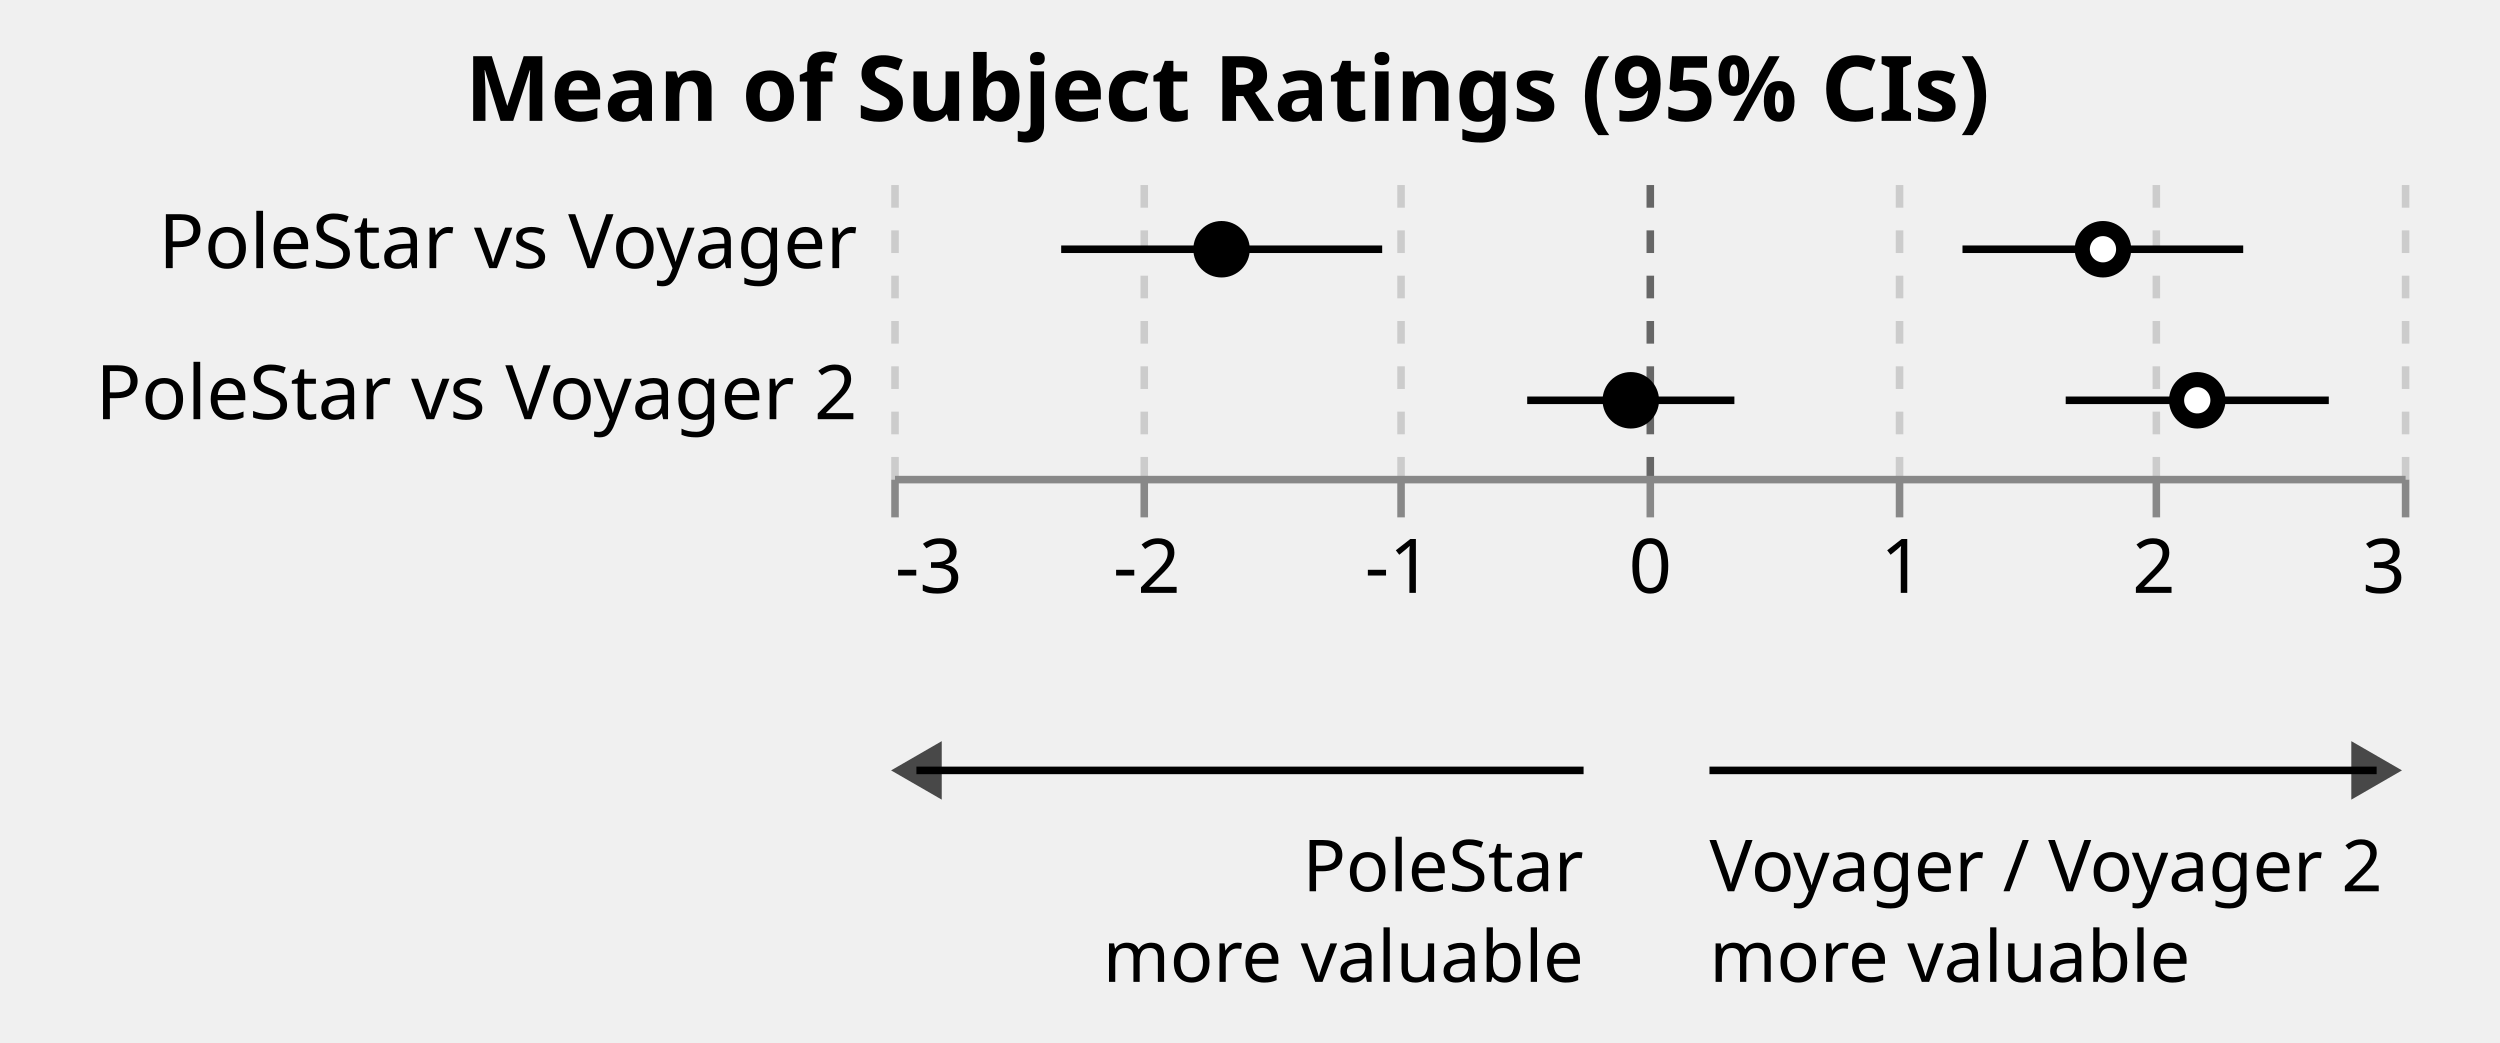
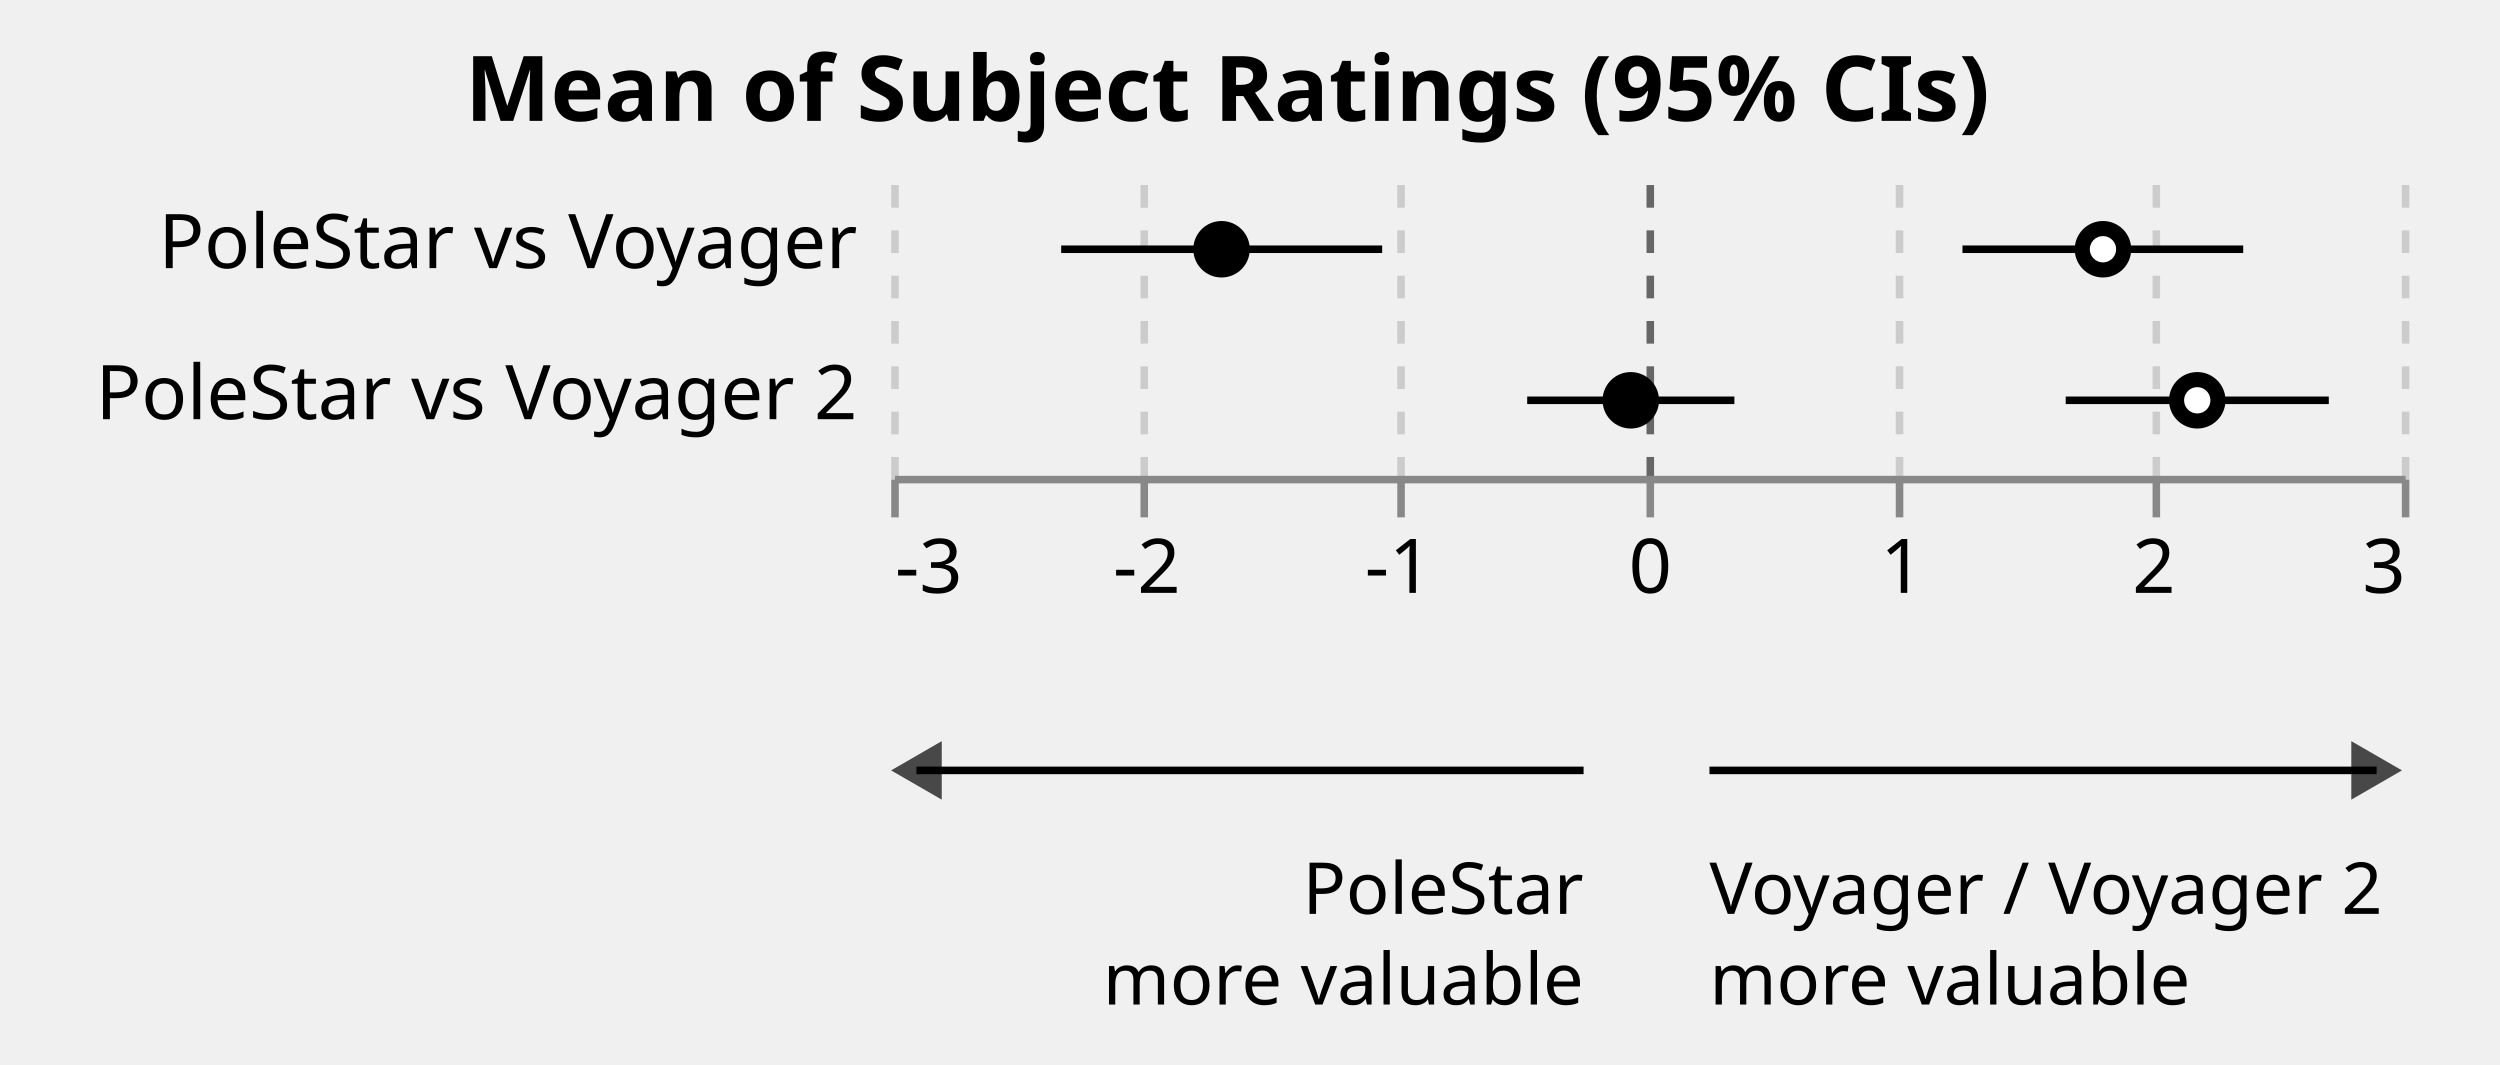
- <svg xmlns="http://www.w3.org/2000/svg" class="marks" width="331" height="138" viewBox="0 0 331 138" version="1.1">
+ <svg xmlns="http://www.w3.org/2000/svg" class="marks" width="331" height="141" viewBox="0 0 331 141" version="1.1">
  <g transform="translate(118,23)">
    <g class="mark-group role-frame root">
      <g transform="translate(0,0)">
        <path class="background" d="M0,0h200v0h-200Z" style="fill: none;" />
        <g>
          <g class="mark-group role-scope concat_0_group">
            <g transform="translate(0,0)">
              <path class="background" d="M0.5,0.5h200v40h-200Z" style="fill: none; stroke: none;" />
              <g>
                <g class="mark-group role-axis">
                  <g transform="translate(0.5,40.5)">
                    <path class="background" d="M0,0h0v0h0Z" style="pointer-events: none; fill: none;" />
                    <g>
                      <g class="mark-rule role-axis-grid" style="pointer-events: none;">
                        <line transform="translate(0,0)" x2="0" y2="-40" style="fill: none; stroke: #CCC; stroke-width: 1; stroke-dasharray: 3,3; opacity: 1;" />
                        <line transform="translate(33,0)" x2="0" y2="-40" style="fill: none; stroke: #CCC; stroke-width: 1; stroke-dasharray: 3,3; opacity: 1;" />
                        <line transform="translate(67,0)" x2="0" y2="-40" style="fill: none; stroke: #CCC; stroke-width: 1; stroke-dasharray: 3,3; opacity: 1;" />
                        <line transform="translate(100,0)" x2="0" y2="-40" style="fill: none; stroke: #666; stroke-width: 1; stroke-dasharray: 3,3; opacity: 1;" />
                        <line transform="translate(133,0)" x2="0" y2="-40" style="fill: none; stroke: #CCC; stroke-width: 1; stroke-dasharray: 3,3; opacity: 1;" />
                        <line transform="translate(167,0)" x2="0" y2="-40" style="fill: none; stroke: #CCC; stroke-width: 1; stroke-dasharray: 3,3; opacity: 1;" />
                        <line transform="translate(200,0)" x2="0" y2="-40" style="fill: none; stroke: #CCC; stroke-width: 1; stroke-dasharray: 3,3; opacity: 1;" />
                      </g>
                    </g>
                  </g>
                </g>
                <g class="mark-rule role-mark concat_0_layer_0_marks">
                  <line transform="translate(141.8333,10)" x2="37.167" y2="0" style="fill: none; stroke: black;" />
                  <line transform="translate(22.5,10)" x2="42.5" y2="0" style="fill: none; stroke: black;" />
                  <line transform="translate(155.5,30)" x2="34.833" y2="0" style="fill: none; stroke: black;" />
                  <line transform="translate(84.2,30)" x2="27.433" y2="0" style="fill: none; stroke: black;" />
                </g>
                <g class="mark-symbol role-mark concat_0_layer_1_marks">
                  <path transform="translate(160.4333,10)" d="M2.739,0A2.739,2.739,0,1,1,-2.739,0A2.739,2.739,0,1,1,2.739,0" style="fill: white; stroke: black; stroke-width: 2; opacity: 1;" />
                  <path transform="translate(43.73333,10)" d="M2.739,0A2.739,2.739,0,1,1,-2.739,0A2.739,2.739,0,1,1,2.739,0" style="fill: black; stroke: black; stroke-width: 2; opacity: 1;" />
                  <path transform="translate(172.9167,30)" d="M2.739,0A2.739,2.739,0,1,1,-2.739,0A2.739,2.739,0,1,1,2.739,0" style="fill: white; stroke: black; stroke-width: 2; opacity: 1;" />
                  <path transform="translate(97.91667,30)" d="M2.739,0A2.739,2.739,0,1,1,-2.739,0A2.739,2.739,0,1,1,2.739,0" style="fill: black; stroke: black; stroke-width: 2; opacity: 1;" />
                </g>
                <g class="mark-text role-title" style="pointer-events: none;">
                  <text text-anchor="middle" transform="translate(44.5,-7)" style="font-family: sans-serif; font-size: 12px; font-weight: bold; fill: #000; opacity: 1;">Mean of Subject Ratings (95% CIs)</text>
                </g>
                <g class="mark-group role-axis">
                  <g transform="translate(0.5,40.5)">
                    <path class="background" d="M0,0h0v0h0Z" style="pointer-events: none; fill: none;" />
                    <g>
                      <g class="mark-rule role-axis-tick" style="pointer-events: none;">
                        <line transform="translate(0,0)" x2="0" y2="5" style="fill: none; stroke: #888; stroke-width: 1; opacity: 1;" />
                        <line transform="translate(33,0)" x2="0" y2="5" style="fill: none; stroke: #888; stroke-width: 1; opacity: 1;" />
                        <line transform="translate(67,0)" x2="0" y2="5" style="fill: none; stroke: #888; stroke-width: 1; opacity: 1;" />
                        <line transform="translate(100,0)" x2="0" y2="5" style="fill: none; stroke: #888; stroke-width: 1; opacity: 1;" />
                        <line transform="translate(133,0)" x2="0" y2="5" style="fill: none; stroke: #888; stroke-width: 1; opacity: 1;" />
                        <line transform="translate(167,0)" x2="0" y2="5" style="fill: none; stroke: #888; stroke-width: 1; opacity: 1;" />
                        <line transform="translate(200,0)" x2="0" y2="5" style="fill: none; stroke: #888; stroke-width: 1; opacity: 1;" />
                      </g>
                      <g class="mark-text role-axis-label" style="pointer-events: none;">
                        <text text-anchor="start" transform="translate(0,15)" style="font-family: sans-serif; font-size: 10px; fill: #000; opacity: 1;">-3</text>
                        <text text-anchor="middle" transform="translate(33.33333,15)" style="font-family: sans-serif; font-size: 10px; fill: #000; opacity: 1;">-2</text>
                        <text text-anchor="middle" transform="translate(66.66667,15)" style="font-family: sans-serif; font-size: 10px; fill: #000; opacity: 1;">-1</text>
                        <text text-anchor="middle" transform="translate(100,15)" style="font-family: sans-serif; font-size: 10px; fill: #000; opacity: 1;">0</text>
                        <text text-anchor="middle" transform="translate(133.3333,15)" style="font-family: sans-serif; font-size: 10px; fill: #000; opacity: 1;">1</text>
                        <text text-anchor="middle" transform="translate(166.6667,15)" style="font-family: sans-serif; font-size: 10px; fill: #000; opacity: 1;">2</text>
                        <text text-anchor="end" transform="translate(200,15)" style="font-family: sans-serif; font-size: 10px; fill: #000; opacity: 1;">3</text>
                      </g>
                      <g class="mark-rule role-axis-domain" style="pointer-events: none;">
                        <line transform="translate(0,0)" x2="200" y2="0" style="fill: none; stroke: #888; stroke-width: 1; opacity: 1;" />
                      </g>
                    </g>
                  </g>
                </g>
                <g class="mark-group role-axis">
                  <g transform="translate(0.5,0.5)">
                    <path class="background" d="M0,0h0v0h0Z" style="pointer-events: none; fill: none;" />
                    <g>
                      <g class="mark-text role-axis-label" style="pointer-events: none;">
                        <text text-anchor="end" transform="translate(-5,12)" style="font-family: sans-serif; font-size: 10px; fill: #000; opacity: 1;">PoleStar vs Voyager</text>
                        <text text-anchor="end" transform="translate(-5,32)" style="font-family: sans-serif; font-size: 10px; fill: #000; opacity: 1;">PoleStar vs Voyager 2</text>
                      </g>
                    </g>
                  </g>
                </g>
              </g>
            </g>
          </g>
          <g class="mark-group role-scope concat_1_group">
            <g transform="translate(0,69)">
              <path class="background" d="M0.5,0.5h200v20h-200Z" style="fill: none; stroke: none;" />
              <g>
                <g class="mark-rule role-mark concat_1_layer_0_marks">
                  <line transform="translate(91.66667,10)" x2="-88.333" y2="0" style="fill: none; stroke: black;" />
                  <line transform="translate(108.3333,10)" x2="88.333" y2="0" style="fill: none; stroke: black;" />
                </g>
                <g class="mark-symbol role-mark concat_1_layer_1_marks">
                  <path transform="translate(3.333333,10)" d="M-3.354,0L3.354,-3.873L3.354,3.873Z" style="fill: black; stroke-width: 2; opacity: 0.7;" />
                  <path transform="translate(196.6667,10)" d="M3.354,0L-3.354,-3.873L-3.354,3.873Z" style="fill: black; stroke-width: 2; opacity: 0.7;" />
                </g>
                <g class="mark-text role-mark concat_1_layer_2_marks">
-                   <text text-anchor="end" transform="translate(91.66667,26)" style="font-family: sans-serif; font-size: 9.5px; fill: black;">PoleStar</text>
+                   <text text-anchor="end" transform="translate(91.66667,29)" style="font-family: sans-serif; font-size: 9.5px; fill: black;">PoleStar</text>
                </g>
                <g class="mark-text role-mark concat_1_layer_3_marks">
-                   <text text-anchor="start" transform="translate(108.3333,26)" style="font-family: sans-serif; font-size: 9.5px; fill: black;">Voyager / Voyager 2</text>
+                   <text text-anchor="start" transform="translate(108.3333,29)" style="font-family: sans-serif; font-size: 9.5px; fill: black;">Voyager / Voyager 2</text>
                </g>
                <g class="mark-text role-mark concat_1_layer_4_marks">
-                   <text text-anchor="end" transform="translate(91.66667,38)" style="font-family: sans-serif; font-size: 9.5px; fill: black;">more valuable</text>
+                   <text text-anchor="end" transform="translate(91.66667,41)" style="font-family: sans-serif; font-size: 9.5px; fill: black;">more valuable</text>
                </g>
                <g class="mark-text role-mark concat_1_layer_5_marks">
-                   <text text-anchor="start" transform="translate(108.3333,38)" style="font-family: sans-serif; font-size: 9.5px; fill: black;">more valuable</text>
+                   <text text-anchor="start" transform="translate(108.3333,41)" style="font-family: sans-serif; font-size: 9.5px; fill: black;">more valuable</text>
                </g>
              </g>
            </g>
          </g>
        </g>
      </g>
    </g>
  </g>
</svg>
